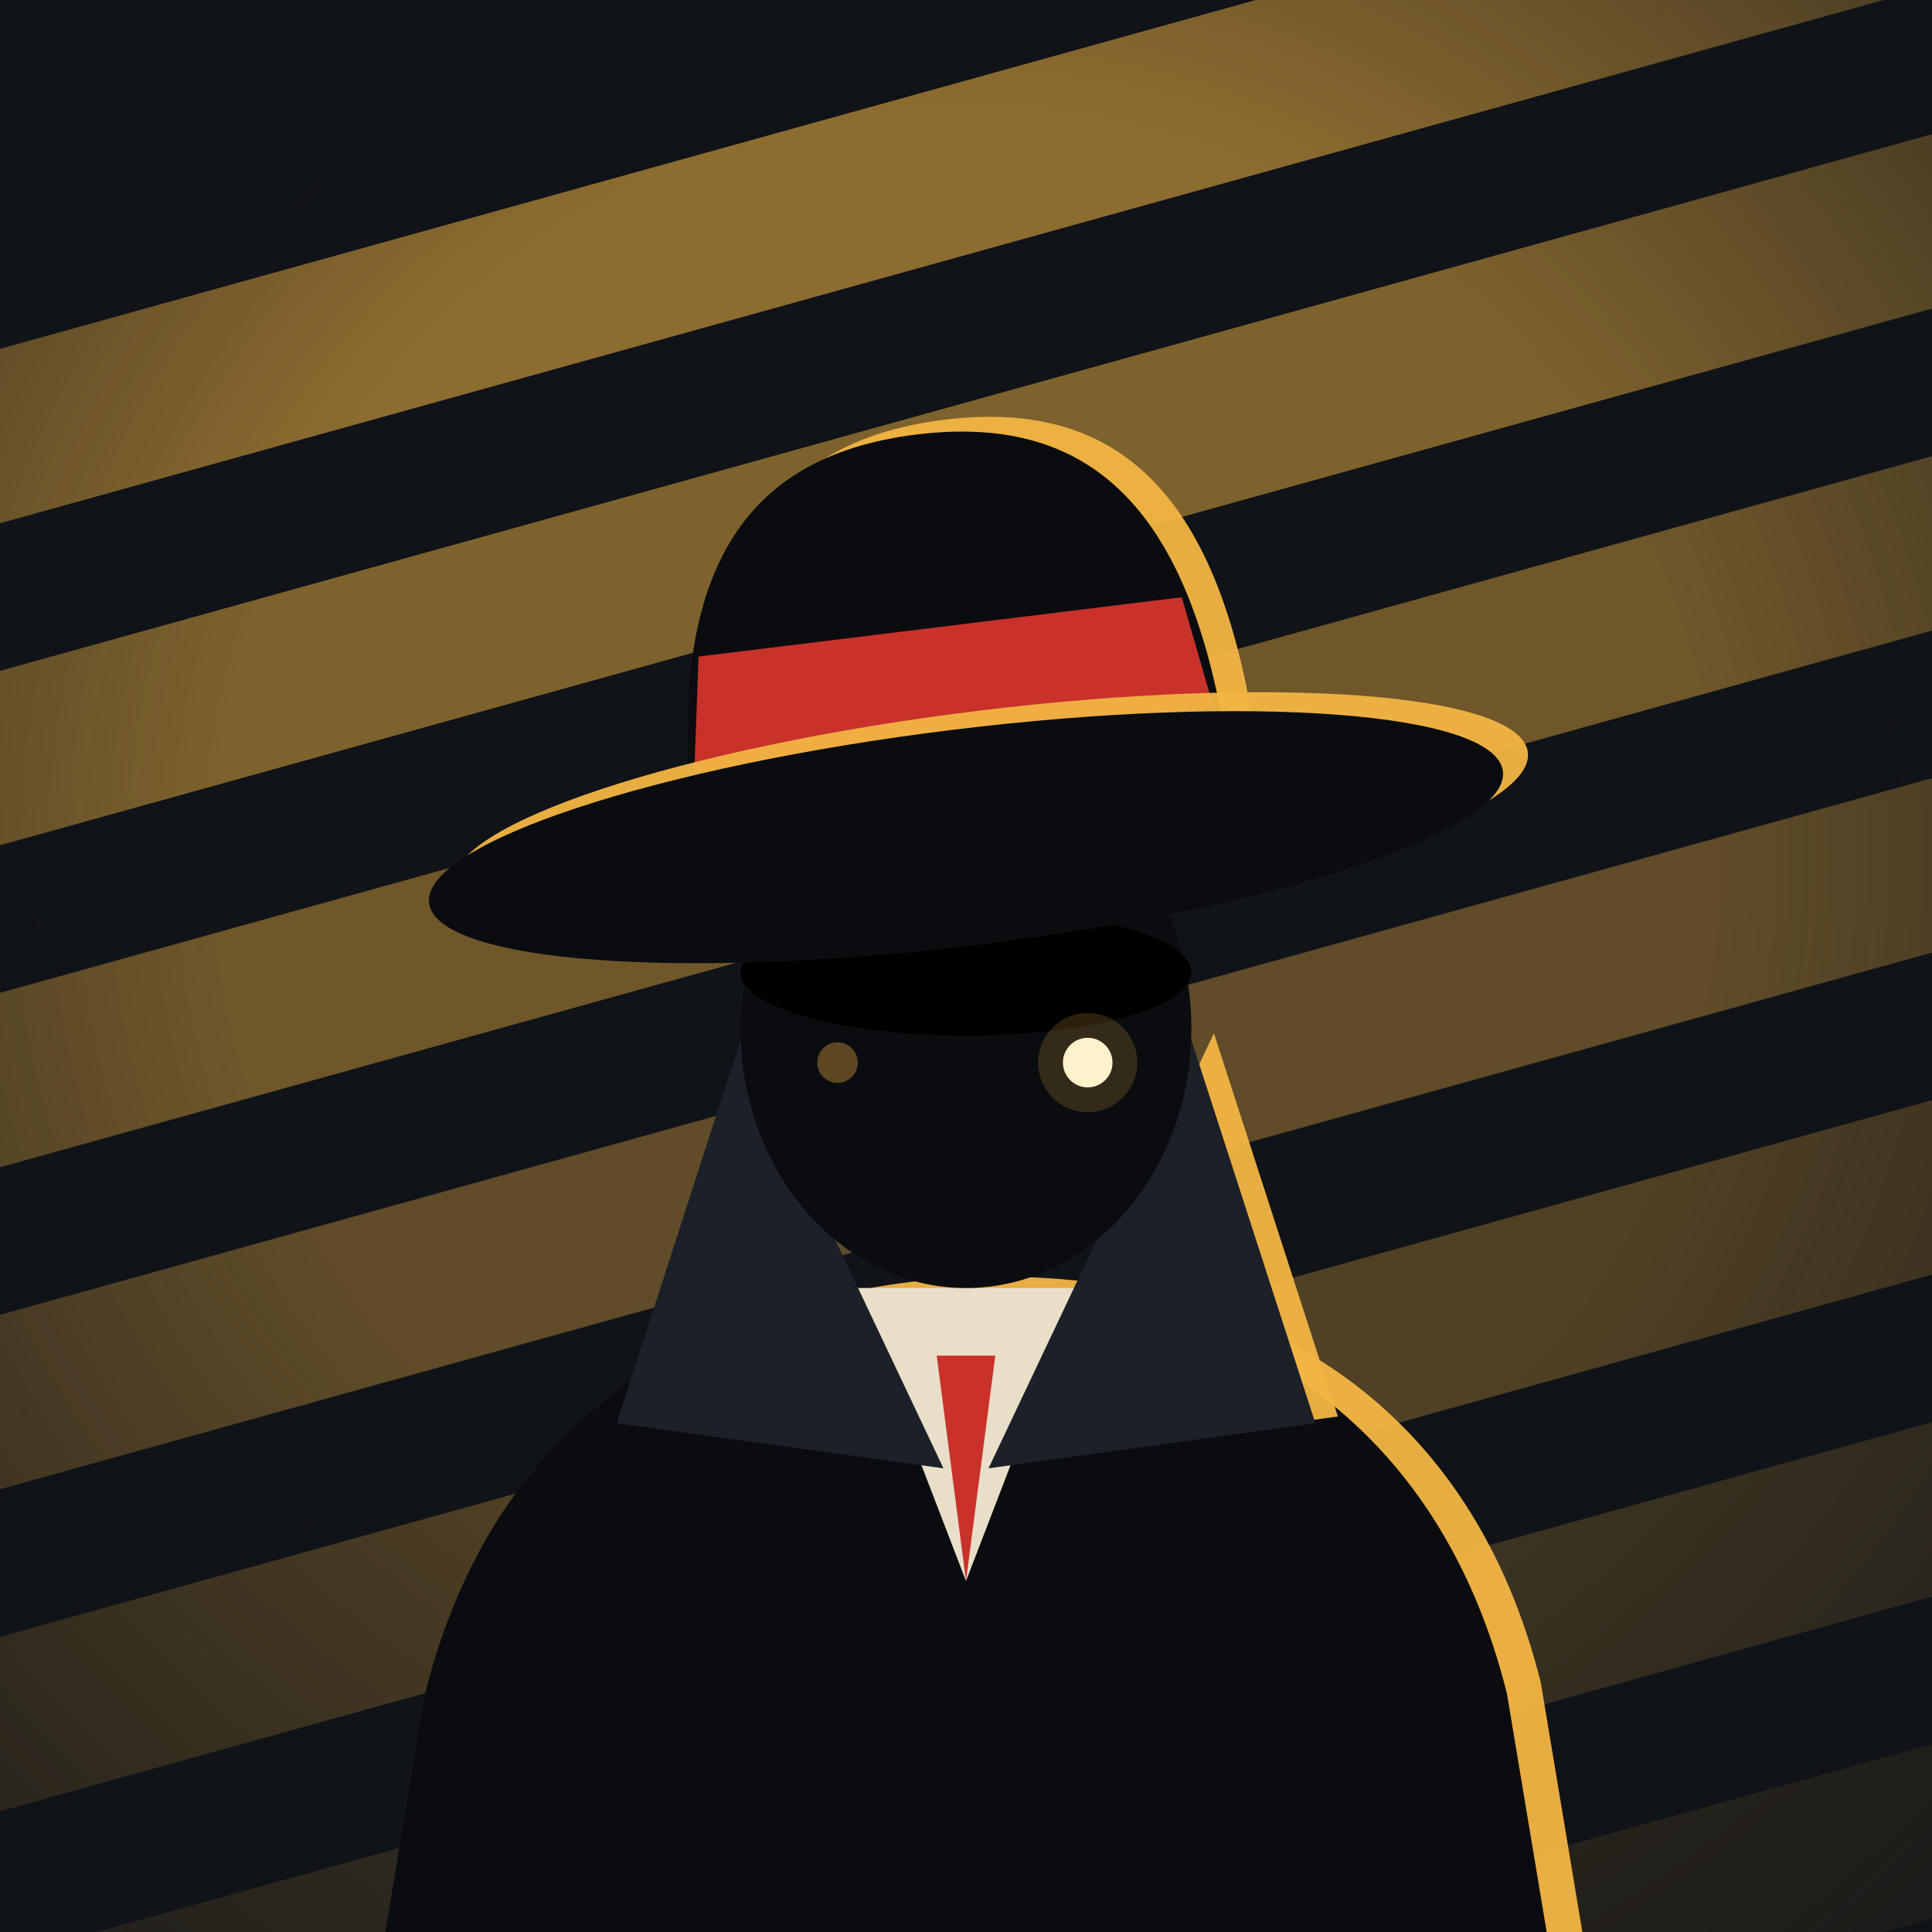
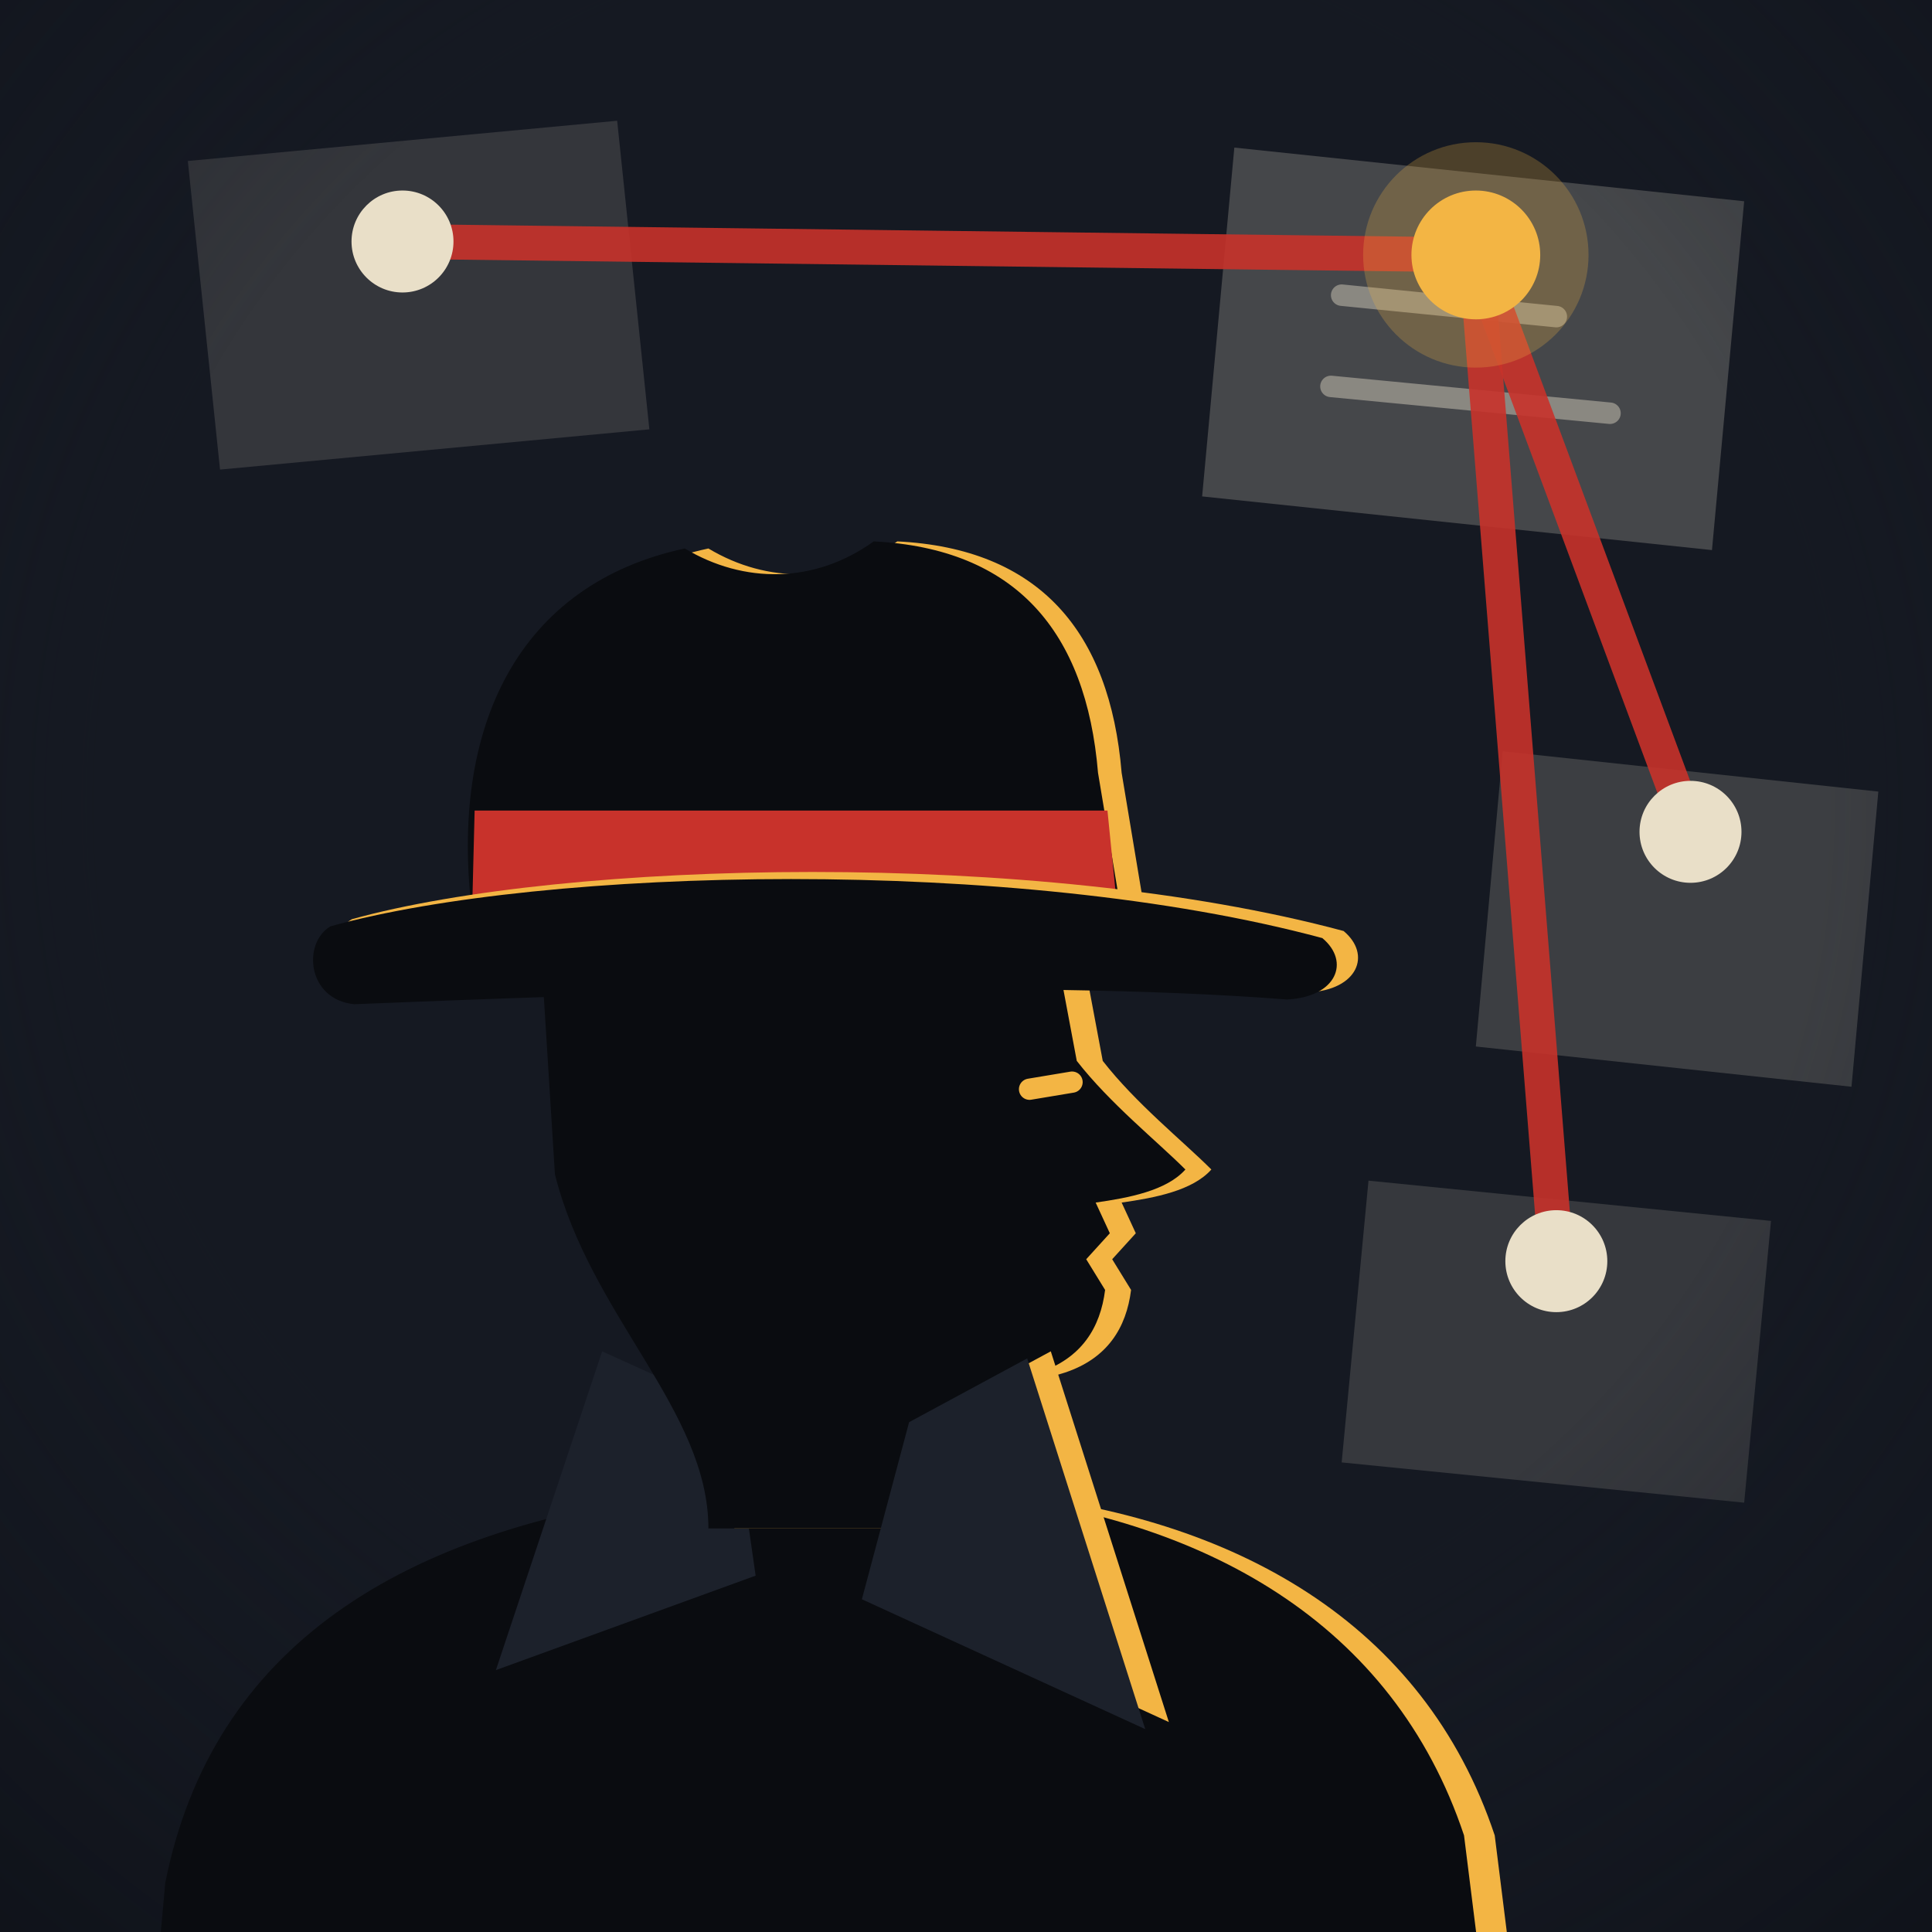
<svg xmlns="http://www.w3.org/2000/svg" width="512" height="512" viewBox="18 18 72 72">
  <defs>
-     <radialGradient id="n11g" cx="54" cy="50" r="62" gradientUnits="userSpaceOnUse">
-       <stop offset="0.45" stop-color="#101318" stop-opacity="0.000" />
-       <stop offset="1" stop-color="#101318" stop-opacity="0.902" />
+     <radialGradient id="d11g" cx="54" cy="48" r="64" gradientUnits="userSpaceOnUse">
+       <stop offset="0.5" stop-color="#151922" stop-opacity="0.000" />
+       <stop offset="1" stop-color="#090B10" stop-opacity="0.851" />
    </radialGradient>
-     <clipPath id="n11">
+     <clipPath id="d11">
      <rect x="18" y="18" width="72" height="72" />
    </clipPath>
  </defs>
-   <g clip-path="url(#n11)">
-     <path d="M0,0 L108,0 L108,108 L0,108 Z" fill="#101318" />
-     <path d="M0,36 L108,6 L108,12.5 L0,42.5 Z" fill="#F3B544" fill-opacity="0.55" />
-     <path d="M0,48 L108,18 L108,24.5 L0,54.5 Z" fill="#F3B544" fill-opacity="0.485" />
-     <path d="M0,60 L108,30 L108,36.5 L0,66.5 Z" fill="#F3B544" fill-opacity="0.42" />
-     <path d="M0,72 L108,42 L108,48.5 L0,78.5 Z" fill="#F3B544" fill-opacity="0.355" />
-     <path d="M0,84 L108,54 L108,60.5 L0,90.5 Z" fill="#F3B544" fill-opacity="0.29" />
-     <path d="M0,96 L108,66 L108,72.5 L0,102.5 Z" fill="#F3B544" fill-opacity="0.225" />
-     <path d="M0,108 L108,78 L108,84.5 L0,114.5 Z" fill="#F3B544" fill-opacity="0.16" />
-     <rect width="108" height="108" fill="url(#n11g)" />
-     <g transform="translate(54 66) scale(0.84) translate(-54 -66)">
-       <g transform="translate(1.5 -0.5)">
-         <path d="M26,108 L30,84 C33,72 42,66 54,66 C66,66 75,72 78,84 L82,108 Z" fill="#F3B544" fill-opacity="0.95" />
+   <g clip-path="url(#d11)">
+     <path d="M0,0 L108,0 L108,108 L0,108 Z" fill="#151922" />
+     <path d="M25,24 L41,22.5 L42.2,34 L26.2,35.5 Z" fill="#F3EAD6" fill-opacity="0.14" />
+     <path d="M64,23.5 L83,25.5 L81.8,38.5 L62.8,36.5 Z" fill="#F3EAD6" fill-opacity="0.22" />
+     <path d="M68,29 L76,29.8 M67.6,32.4 L78,33.4" fill="none" stroke="#F3EAD6" stroke-width="0.8" stroke-linecap="round" stroke-opacity="0.4" />
+     <path d="M74,46 L88,47.5 L87,58.5 L73,57 Z" fill="#F3EAD6" fill-opacity="0.18" />
+     <path d="M69,62 L84,63.5 L83,74 L68,72.5 Z" fill="#F3EAD6" fill-opacity="0.15" />
+     <path d="M33,27 L73,27.5 L76,65" fill="none" stroke="#C8322B" stroke-width="1.3" stroke-linecap="round" stroke-opacity="0.9" />
+     <path d="M73,27.5 L81,49" fill="none" stroke="#C8322B" stroke-width="1.3" stroke-linecap="round" stroke-opacity="0.9" />
+     <path d="M31.1,27 a1.9,1.9 0 1,0 3.8,0 a1.9,1.9 0 1,0 -3.8,0 Z" fill="#E9DFC8" />
+     <path d="M79.1,49 a1.9,1.9 0 1,0 3.8,0 a1.9,1.9 0 1,0 -3.8,0 Z" fill="#E9DFC8" />
+     <path d="M74.1,65 a1.9,1.9 0 1,0 3.8,0 a1.9,1.9 0 1,0 -3.8,0 Z" fill="#E9DFC8" />
+     <path d="M68.8,27.5 a4.2,4.2 0 1,0 8.4,0 a4.2,4.2 0 1,0 -8.4,0 Z" fill="#F3B544" fill-opacity="0.25" />
+     <path d="M70.6,27.5 a2.4,2.4 0 1,0 4.8,0 a2.4,2.4 0 1,0 -4.8,0 Z" fill="#F3B544" />
+     <rect width="108" height="108" fill="url(#d11g)" />
+     <g transform="translate(40 104) scale(0.88) translate(-40 -104)">
+       <g transform="translate(1.3 0)">
+         <path d="M20,108 L22,86 C24,76 32,71 44,69.5 L56,69.5 C66,70.5 74,75 77,84 L80,108 Z" fill="#F3B544" />
      </g>
-       <path d="M26,108 L30,84 C33,72 42,66 54,66 C66,66 75,72 78,84 L82,108 Z" fill="#0A0C10" />
-       <path d="M49,66 L54,79 L59,66 Z" fill="#E9DFC8" />
-       <path d="M52.7,69 L54,79 L55.3,69 Z" fill="#C8322B" />
-       <path d="M38.5,72 L44,55 L53,74 Z" fill="#1B2029" />
+       <path d="M20,108 L22,86 C24,76 32,71 44,69.5 L56,69.5 C66,70.5 74,75 77,84 L80,108 Z" fill="#0A0C10" />
+       <path d="M46,66 L40.5,63.5 L36,77 L47,73 Z" fill="#1C212B" />
+       <g transform="translate(1.1 0)">
+         <path d="M38,48 L60,48 L60.6,51.2 C62,53 64,54.6 65.2,55.8 C64.4,56.7 62.8,57 61.4,57.2 L62,58.5 L61,59.6 L61.8,60.9 C61.6,62.5 60.8,63.8 59,64.4 C57,65 55.5,65.4 54.5,66.5 L54,71 L45,71 C45,66 40,62 38.5,56 Z" fill="#F3B544" />
+       </g>
+       <path d="M38,48 L60,48 L60.6,51.2 C62,53 64,54.6 65.2,55.8 C64.4,56.7 62.8,57 61.4,57.2 L62,58.5 L61,59.6 L61.8,60.9 C61.6,62.5 60.8,63.8 59,64.4 C57,65 55.5,65.4 54.5,66.5 L54,71 L45,71 C45,66 40,62 38.5,56 Z" fill="#0A0C10" />
+       <path d="M58.6,52.4 L60.4,52.1" fill="none" stroke="#F3B544" stroke-width="0.9" stroke-linecap="round" />
      <g transform="translate(1 -0.3)">
-         <path d="M69.5,72 L64,55 L55,74 Z" fill="#F3B544" fill-opacity="0.95" />
+         <path d="M53.5,66.5 L58.5,63.8 L63.5,79.5 L51.5,74 Z" fill="#F3B544" />
      </g>
-       <path d="M69.5,72 L64,55 L55,74 Z" fill="#1B2029" />
-       <path d="M44,54.5 a10,11.5 0 1,0 20,0 a10,11.5 0 1,0 -20,0 Z" fill="#0A0C10" />
-       <path d="M44,52 a10,2.8 0 1,0 20,0 a10,2.8 0 1,0 -20,0 Z" fill="#000000" />
-       <path d="M57.2,56 a2.2,2.2 0 1,0 4.4,0 a2.2,2.2 0 1,0 -4.4,0 Z" fill="#F3B544" fill-opacity="0.18" />
-       <path d="M58.3,56 a1.1,1.1 0 1,0 2.2,0 a1.1,1.1 0 1,0 -2.2,0 Z" fill="#FFF1CC" />
-       <path d="M47.4,56 a0.9,0.9 0 1,0 1.8,0 a0.9,0.9 0 1,0 -1.8,0 Z" fill="#F3B544" fill-opacity="0.35" />
-       <g transform="rotate(-7 54 46)">
-         <g transform="translate(1.3 -0.5)">
-           <path d="M42,45 C42,33 46,28 54,28 C62,28 66,33 66,45 Z" fill="#F3B544" fill-opacity="0.95" />
-         </g>
-         <path d="M42,45 C42,33 46,28 54,28 C62,28 66,33 66,45 Z" fill="#0A0C10" />
-         <path d="M43.2,36.6 L64.8,36.6 L65.6,41.6 L42.4,41.6 Z" fill="#C8322B" />
-         <g transform="translate(1.2 -0.7)">
-           <path d="M30,46 a24,4.8 0 1,0 48,0 a24,4.8 0 1,0 -48,0 Z" fill="#F3B544" fill-opacity="0.95" />
-         </g>
-         <path d="M30,46 a24,4.8 0 1,0 48,0 a24,4.8 0 1,0 -48,0 Z" fill="#0A0C10" />
+       <path d="M53.5,66.5 L58.5,63.8 L63.5,79.5 L51.5,74 Z" fill="#1C212B" />
+       <g transform="translate(1 0)">
+         <path d="M35,45 C34,37 37,31 44,29.5 C46.5,31 49.5,31 52,29.2 C58,29.5 61,33 61.5,39 L62.5,45 Z" fill="#F3B544" />
      </g>
+       <path d="M35,45 C34,37 37,31 44,29.5 C46.5,31 49.5,31 52,29.2 C58,29.5 61,33 61.5,39 L62.5,45 Z" fill="#0A0C10" />
+       <path d="M35.1,40.6 L61.9,40.6 L62.3,44.6 L35,44.6 Z" fill="#C8322B" />
+       <g transform="translate(0.9 -0.3)">
+         <path d="M29,45.5 C38,43 58,42.5 71,46 C72.2,47 71.6,48.5 69.5,48.6 C58,47.7 40,48.4 30,48.8 C28,48.6 27.8,46.2 29,45.5 Z" fill="#F3B544" />
+       </g>
+       <path d="M29,45.5 C38,43 58,42.5 71,46 C72.2,47 71.6,48.5 69.5,48.6 C58,47.7 40,48.4 30,48.8 C28,48.6 27.8,46.2 29,45.5 Z" fill="#0A0C10" />
    </g>
  </g>
</svg>
